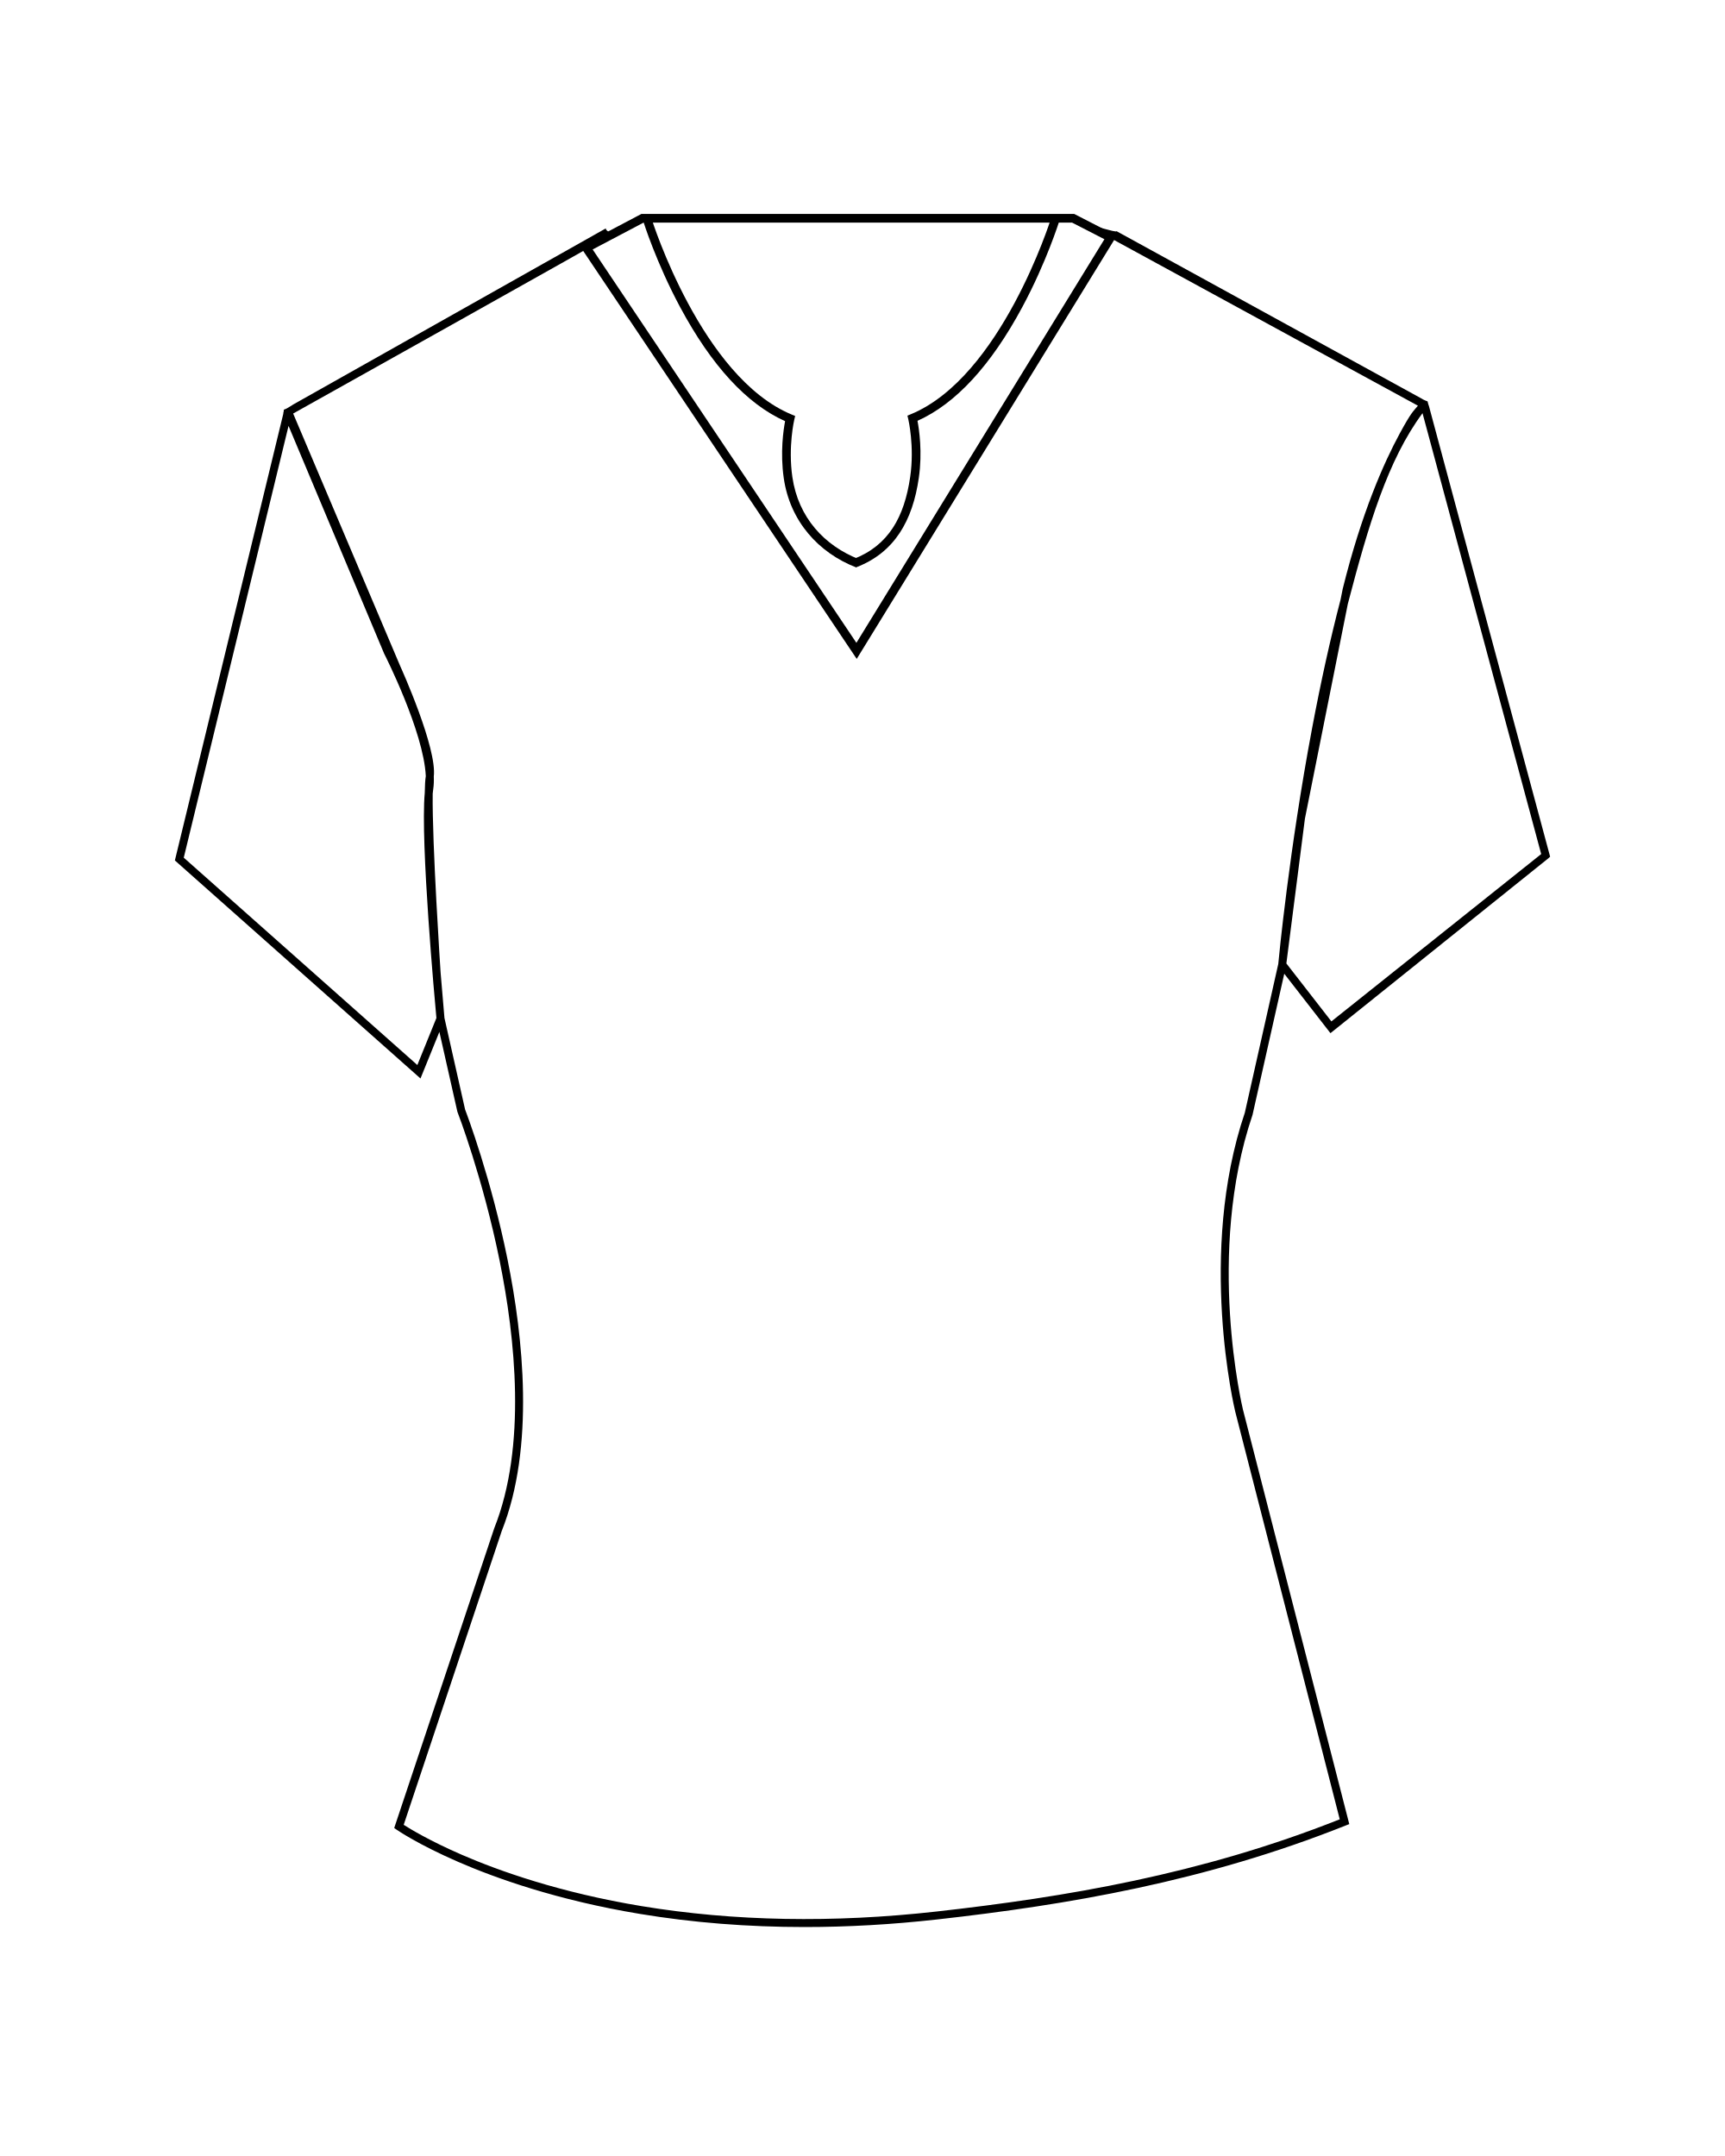
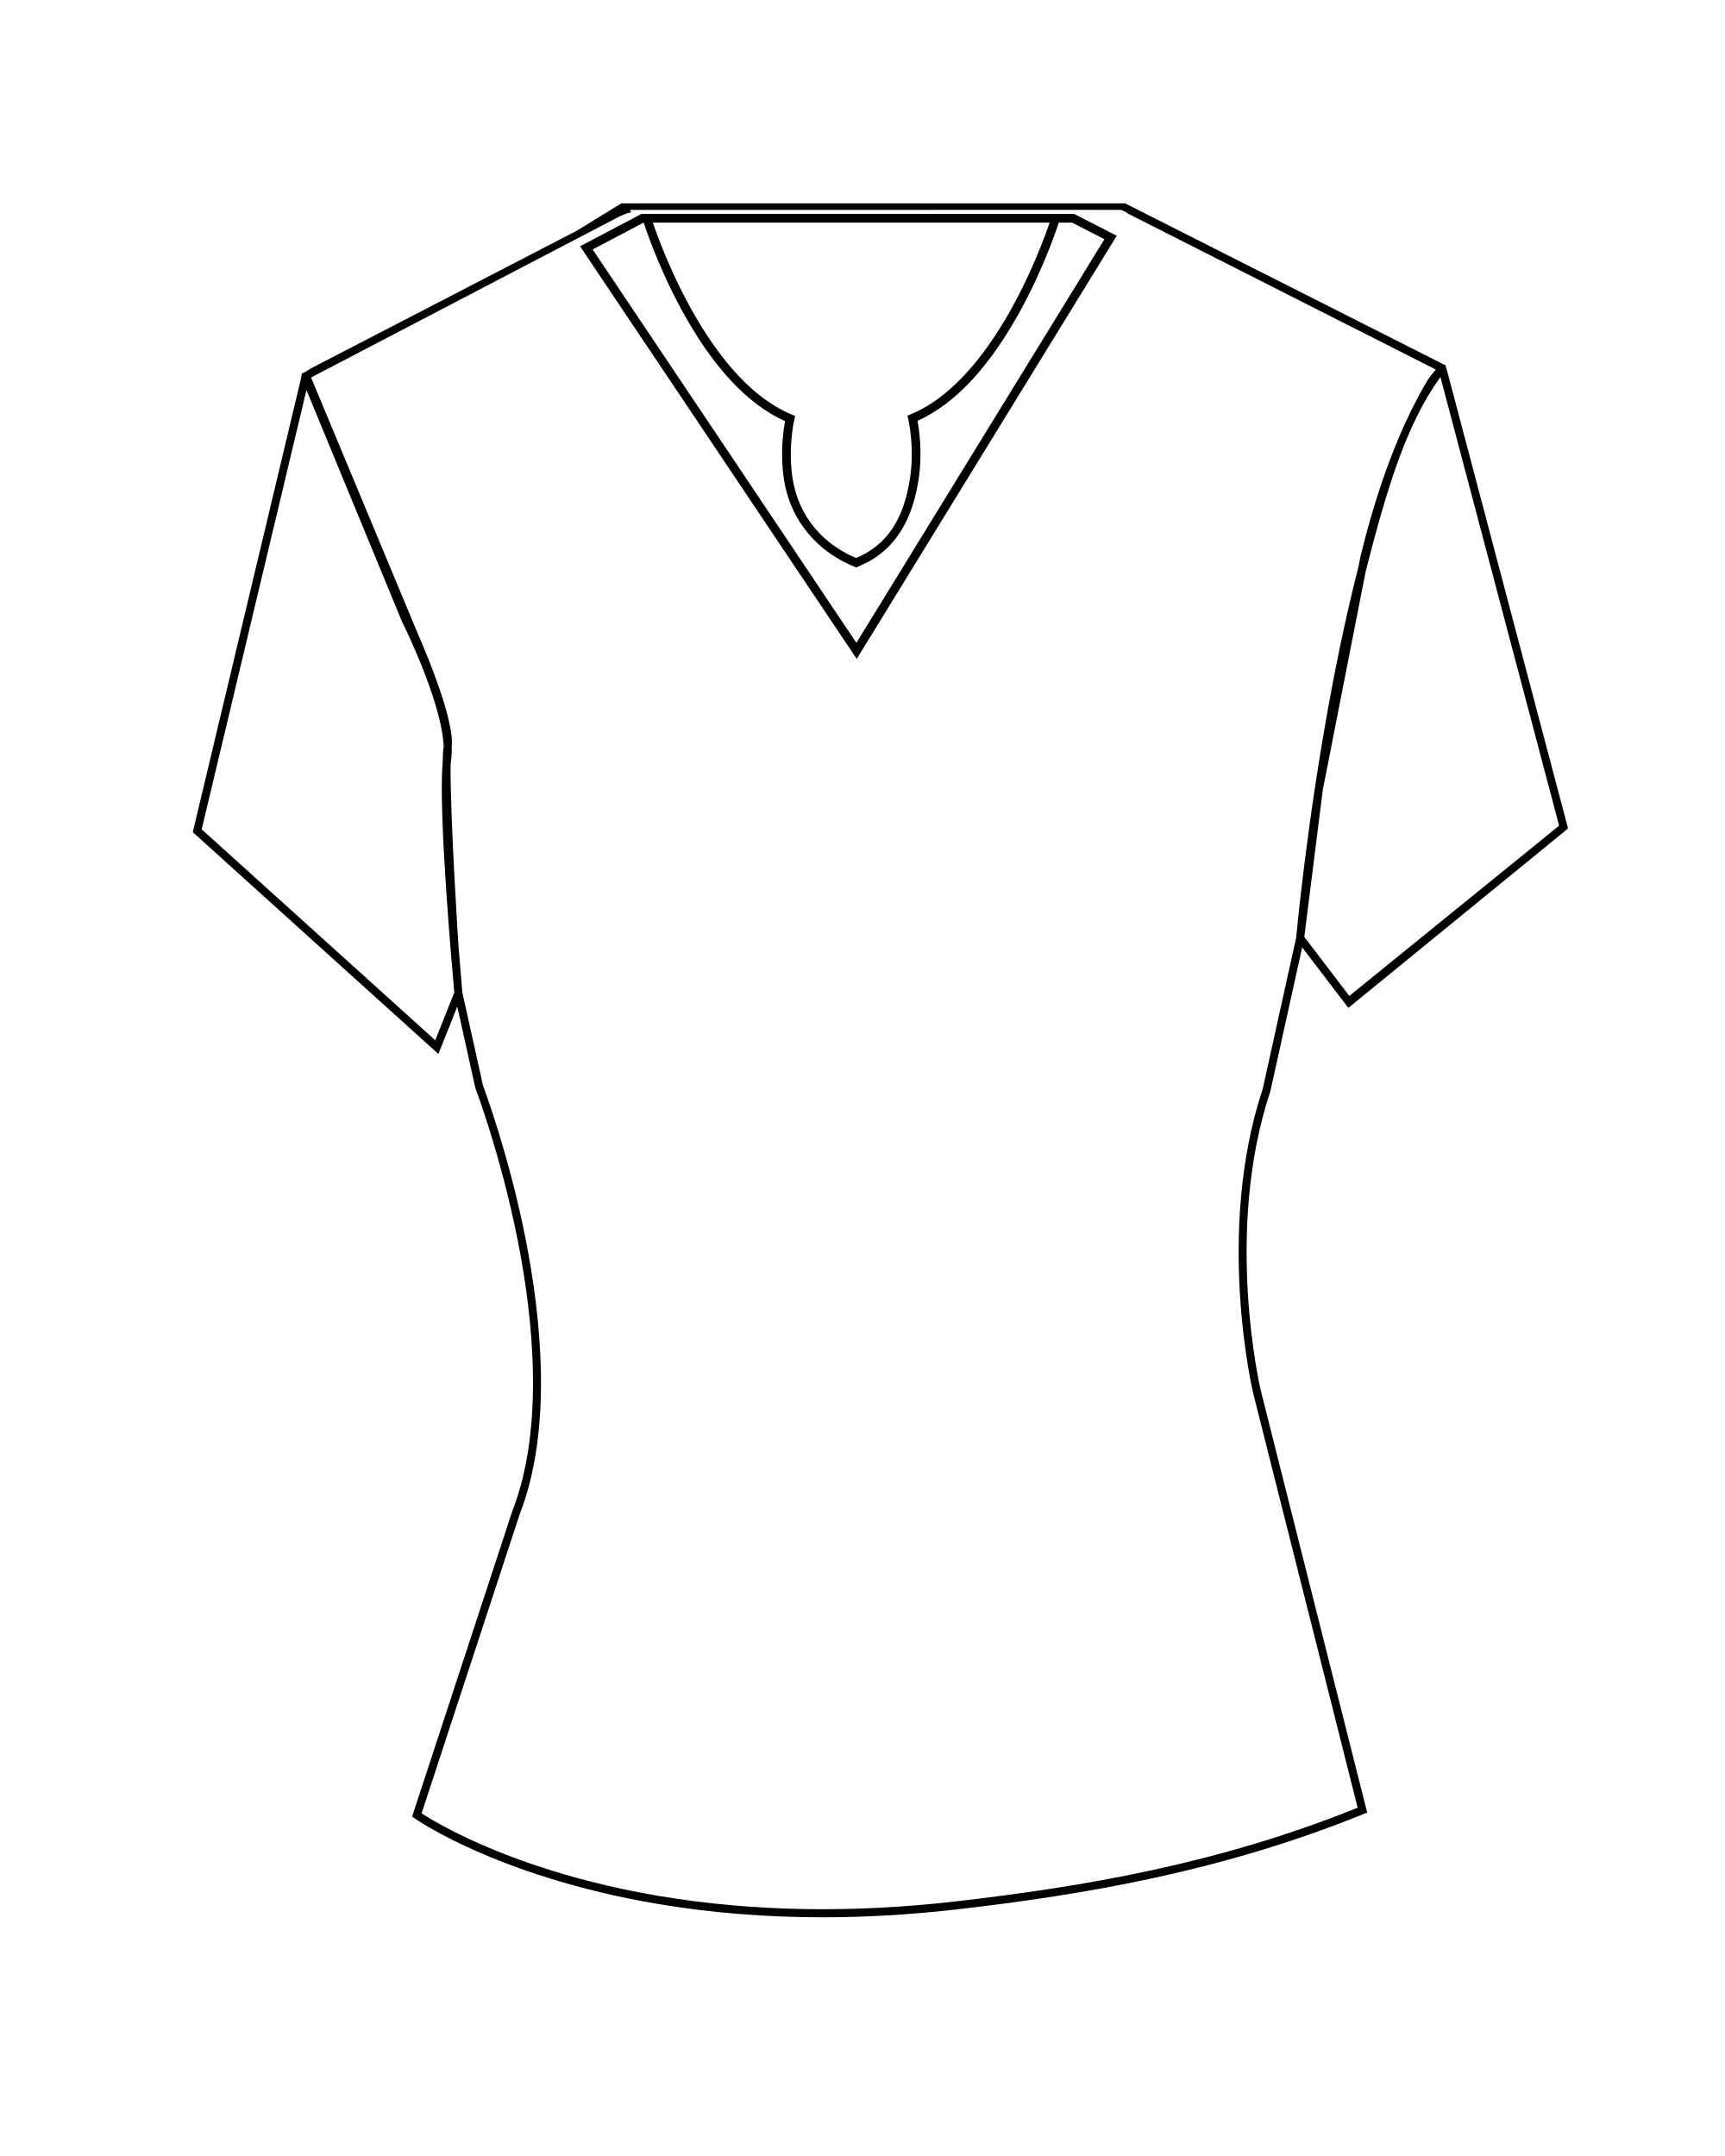
<svg xmlns="http://www.w3.org/2000/svg" id="base_camisa" version="1.1" viewBox="0 0 1080 1350">
-   <path d="M784.19,698.09l19.87-88.38,28.92,37.22,136.45-109.51,1.08-1-75.85-282.08c-.34-.91-.63-1.84-.83-2.79-.01-.06-.01-.13,0-.19-1.03-.39-2.05-.8-3.02-1.31-.06-.03-.11-.08-.15-.14l-191.62-105.17c-.1,1.19-16.34-4.44-16.46-3.25h.32c.96.09,1.83.41,2.62.94.35.32.71.64,1.06.95.61.73.25.28.44,1.2l200.72,109.45c-3.08,3.78-4.08,3.92-11.45,17.53-9.72,17.94-23.79,49.35-35.63,97.16l-1.36,6.79c-6.32,24.2-12.28,51.1-17.85,80.68-14.38,76.37-20.79,143.63-21.14,147.41l-20.94,93.14c-29.82,88.09-6.26,186.13-6.01,187.15l65.44,255.28c-87.03,34.56-171.93,48.7-252.39,57.74-64.84,7.28-126.96,6.15-184.63-3.36-51.3-8.47-89.5-22.13-112.52-32.11-20.06-8.7-32.39-16.18-36.51-18.81l61.38-183.98c20.85-52.41,13.47-121.46,3.6-170.17-10.31-50.88-25.41-90.79-26.55-93.78l-12.92-57.31-2.41-28.52c-.06-.92-5.37-80.93-4.94-111.93.1-1.06.21-2.05.34-2.91.36-2.4.45-5.01.34-7.8,2.13-17.77-20.12-67.19-21.06-69.26l-66.99-158.03s198.86-111.18,198.96-111.71c.36-1.99-3.2-2.23-3.2-4.22l-196.08,110.47c-.04.07-.09.13-.18.17-1.73.95-3.3,2.23-5.19,2.84-.04,0-.08,0-.12,0-.03.78-.15,1.53-.39,2.27l.07.16-67.92,279.85,153.77,136.53,11.83-29.17,11.24,49.85.11.35c.16.41,15.82,40.98,26.4,93.22,9.73,48.04,17.04,116.08-3.39,167.34l-62.64,187.74,1.53,1.06c.53.37,13.37,9.21,38.65,20.2,23.25,10.1,61.84,23.94,113.62,32.52,33.06,5.48,67.57,8.22,103.2,8.22,27.03,0,54.71-1.58,82.9-4.74,81.61-9.14,167.74-23.68,256-58.91l2.05-.81-66.55-259.48c-.24-.96-23.47-97.75,5.94-184.47l.04-.12h0ZM816.99,512.63l26.86-134.46c12.93-49.51,25.04-90.13,46.77-119.45l74.3,276.06-131.35,104.78-28.19-36.29,11.61-90.65h0ZM261.29,666.87l-146.24-129.83,65.6-270.37,59.81,142.49.08.17c.27.53,24.7,48.61,26.04,76.58v.12c-.37,2.15-.57,5.78-.65,10.49-2.81,30.71,6.4,131.29,7.3,140.91l-11.94,29.46h0Z" />
+   <path d="M795.4,683.14l19.87-89.92,28.92,37.87,136.45-111.42,1.08-1.02-75.85-286.98c-.34-.93-.63-1.87-.83-2.84-.01-.06-.01-.13,0-.19-1.03-.39-2.05-.81-3.02-1.33-.06-.03-.11-.08-.15-.14l-197.88-100.04-.13.22h-314.87l-28,17.19-166.57,86.25c-.04.07-.09.13-.18.17-1.73.97-3.3,2.26-5.19,2.89h-.12c-.03.79-.15,1.56-.39,2.31l.07.16-67.91,284.75,153.77,138.9,11.83-29.68,11.24,50.72.11.35c.16.41,15.82,41.69,26.4,94.84,9.73,48.88,17.04,118.1-3.39,170.26l-62.64,191,1.53,1.08c.53.37,13.37,9.37,38.65,20.55,23.25,10.27,61.84,24.36,113.62,33.08,33.06,5.57,67.57,8.36,103.2,8.36,27.03,0,54.71-1.61,82.9-4.82,81.61-9.3,167.74-24.1,256-59.93l2.05-.83-66.55-264c-.24-.98-23.47-99.45,5.94-187.68l.04-.12h0ZM976.14,517l-131.35,106.6-28.19-36.92,11.61-92.23,26.86-136.8c12.93-50.38,25.04-91.7,46.77-121.53l74.3,280.86h0ZM272.5,651.38l-146.23-132.09,65.59-275.07,59.81,144.97.08.17c.27.54,24.7,49.45,26.04,77.91v.12c-.38,2.18-.58,5.88-.66,10.67-2.81,31.24,6.4,133.57,7.3,143.36l-11.94,29.97h0ZM784.57,872.19l65.44,259.72c-87.03,35.16-171.93,49.55-252.39,58.75-64.84,7.41-126.96,6.26-184.63-3.42-51.3-8.61-89.5-22.52-112.52-32.67-20.06-8.85-32.39-16.46-36.51-19.14l61.38-187.18c20.85-53.32,13.47-123.57,3.6-173.13-10.31-51.76-25.41-92.37-26.55-95.41l-12.92-58.3-2.41-29.02c-.06-.94-5.37-82.34-4.94-113.87.1-1.08.21-2.08.34-2.96.36-2.44.45-5.1.34-7.94,2.13-18.08-20.12-68.36-21.06-70.47l-66.99-160.78,193.24-100.91.03.04c1.1-.49,5.64-2.8,7.09-2.3.92.32-.86-.43,0,0l-.7-1.77,307.11-.02h0c1.67.19,4.48,2.24,4.19,1.79l.29.46,192.95,97.74c-3.08,3.84-4.08,3.98-11.45,17.84-9.72,18.25-23.79,50.21-35.63,98.85l-1.36,6.91c-6.32,24.62-12.28,51.99-17.85,82.08-14.38,77.7-20.79,146.13-21.14,149.97l-20.94,94.76c-29.82,89.62-6.26,189.37-6.01,190.41v-.02h0Z" />
  <g>
    <path d="M536.38,412.58l-173.2-258.37,38.39-20.25h270.98l26.61,13.68-162.78,264.94h0ZM371.05,156.2l165.13,246.32,155.28-252.73-20.23-10.39h-268.32l-31.86,16.8h0Z" />
    <g>
      <path d="M536.15,355.34c-23.75-9.18-41.57-29.05-45.45-55.97-2.32-16.1-.18-30.3.84-35.66-23.95-10.71-46.05-34.72-65.74-71.43-14.98-27.93-22.91-53.27-22.99-53.52l5.19-1.61c.31.99,31.32,99.13,87.69,122.43l2.15.89-.54,2.26c-.04.17-3.97,16.96-1.2,36.03,3.66,25.14,19.94,42.99,42.01,51.52l-1.96,5.07h0Z" />
      <path d="M536.28,355.13c23.75-9.18,35.12-29.05,38.99-55.97,2.32-16.1.18-30.3-.84-35.66,23.95-10.71,46.05-34.72,65.74-71.43,14.98-27.93,22.91-53.27,22.99-53.52l-5.19-1.61c-.31.99-31.32,99.13-87.69,122.43l-2.15.89.54,2.26c.04.17,3.97,16.96,1.2,36.03-3.66,25.14-13.48,42.99-35.55,51.52l1.96,5.07h0Z" />
    </g>
  </g>
</svg>
